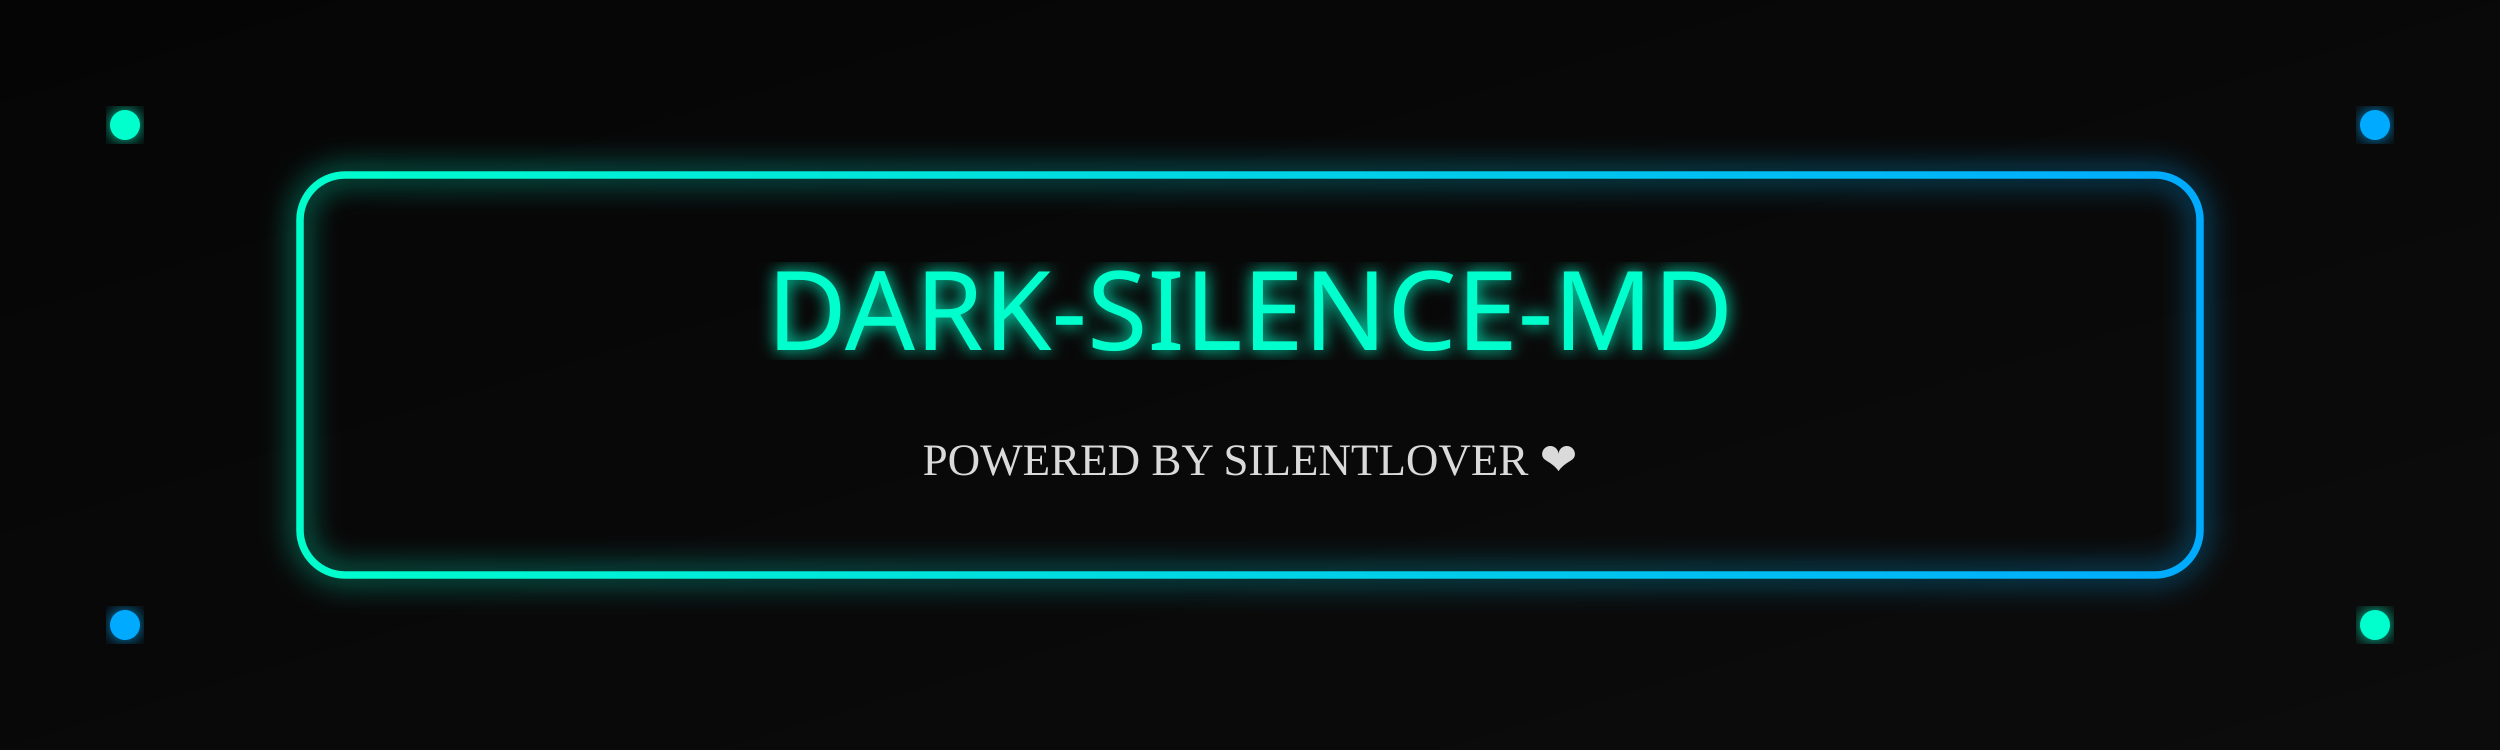
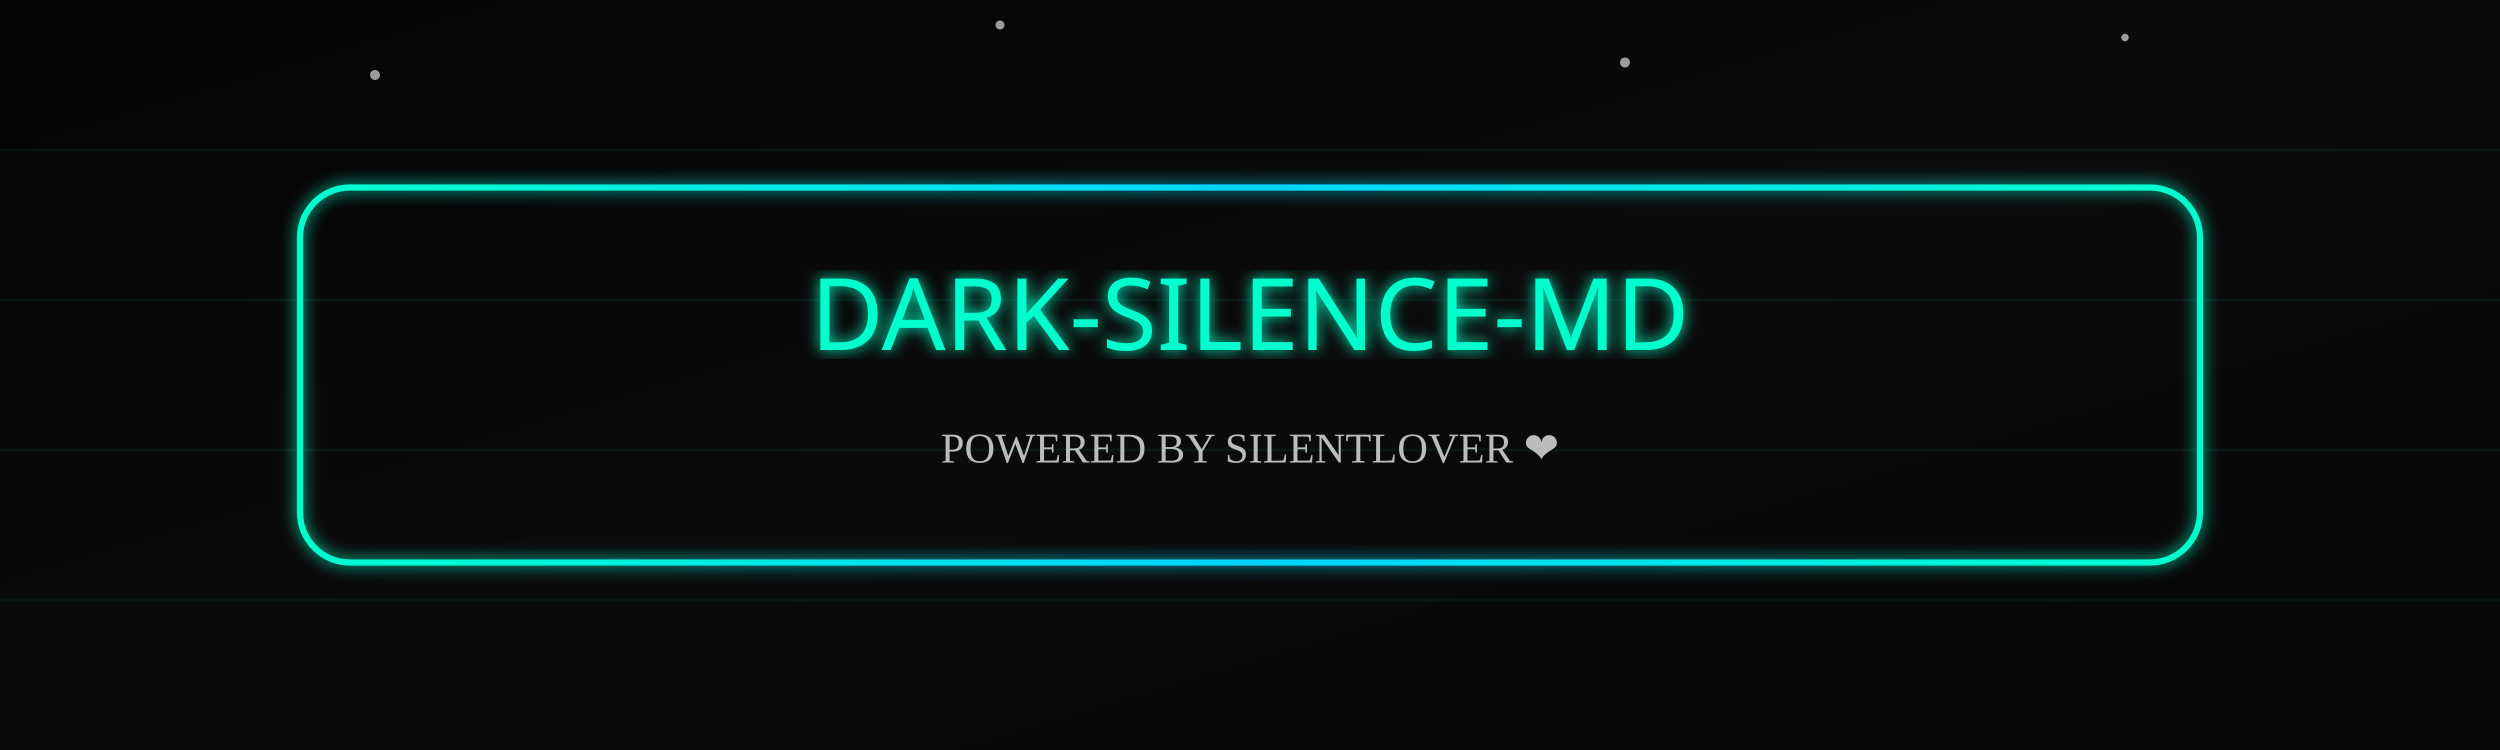
<svg xmlns="http://www.w3.org/2000/svg" width="1000" height="300" viewBox="0 0 1000 300">
  <defs>
    <linearGradient id="bg" x1="0" y1="0" x2="1" y2="1">
-       <stop offset="0%" stop-color="#050505" />
-       <stop offset="100%" stop-color="#0c0c0c" />
+       <stop offset="0%" stop-color="#040404" />
+       <stop offset="50%" stop-color="#0b0b0b" />
+       <stop offset="100%" stop-color="#070707" />
    </linearGradient>
    <linearGradient id="neon" x1="0" y1="0" x2="1" y2="0">
-       <stop offset="0%" stop-color="#00ffcc">
-         <animate attributeName="stop-color" values="#00ffcc;#00aaff;#00ffcc" dur="4s" repeatCount="indefinite" />
-       </stop>
-       <stop offset="100%" stop-color="#00aaff">
-         <animate attributeName="stop-color" values="#00aaff;#00ffcc;#00aaff" dur="4s" repeatCount="indefinite" />
-       </stop>
+       <stop offset="0%" stop-color="#00ffcc" />
+       <stop offset="50%" stop-color="#00d4ff" />
+       <stop offset="100%" stop-color="#00ffcc" />
    </linearGradient>
    <filter id="glow">
-       <feGaussianBlur stdDeviation="3.5" result="blur" />
-       <feMerge>
-         <feMergeNode in="blur" />
-         <feMergeNode in="SourceGraphic" />
-       </feMerge>
-     </filter>
-     <filter id="pulse">
-       <feGaussianBlur stdDeviation="6" result="b" />
-       <feColorMatrix type="matrix" values="1 0 0 0 0                 0 1 0 0 0                 0 0 1 0 0                 0 0 0 0.8 0" />
+       <feGaussianBlur stdDeviation="3" result="b" />
      <feMerge>
        <feMergeNode in="b" />
        <feMergeNode in="SourceGraphic" />
      </feMerge>
    </filter>
  </defs>
  <rect width="1000" height="300" fill="url(#bg)" />
-   <circle cx="50" cy="50" r="6" fill="#00ffcc" filter="url(#glow)">
-     <animate attributeName="r" values="4;8;4" dur="2s" repeatCount="indefinite" />
-   </circle>
-   <circle cx="950" cy="50" r="6" fill="#00aaff" filter="url(#glow)">
-     <animate attributeName="r" values="4;8;4" dur="2s" repeatCount="indefinite" />
-   </circle>
-   <circle cx="50" cy="250" r="6" fill="#00aaff" filter="url(#glow)">
-     <animate attributeName="r" values="4;8;4" dur="2s" repeatCount="indefinite" />
-   </circle>
-   <circle cx="950" cy="250" r="6" fill="#00ffcc" filter="url(#glow)">
-     <animate attributeName="r" values="4;8;4" dur="2s" repeatCount="indefinite" />
-   </circle>
-   <rect x="120" y="70" width="760" height="160" rx="18" fill="none" stroke="url(#neon)" stroke-width="3" filter="url(#pulse)">
-     <animate attributeName="stroke-width" values="2;4;2" dur="3s" repeatCount="indefinite" />
+   <g opacity="0.06" stroke="#00ffcc">
+     <path d="M0 60 H1000" />
+     <path d="M0 120 H1000" />
+     <path d="M0 180 H1000" />
+     <path d="M0 240 H1000" />
+   </g>
+   <rect x="-200" y="60" width="200" height="2" fill="#00ffcc" opacity="0.4">
+     <animate attributeName="x" from="-200" to="1000" dur="4s" repeatCount="indefinite" />
  </rect>
-   <text x="500" y="140" text-anchor="middle" font-size="44" fill="#00ffcc" font-family="Verdana" filter="url(#glow)">
+   <rect x="120" y="75" width="760" height="150" rx="20" fill="none" stroke="url(#neon)" stroke-width="2.5" filter="url(#glow)">
+   </rect>
+   <text x="500" y="140" text-anchor="middle" font-size="40" fill="#00ffcc" font-family="Verdana" filter="url(#glow)">
    DARK-SILENCE-MD
  </text>
-   <text x="500" y="190" text-anchor="middle" font-size="18" fill="#ffffff" opacity="0.85">
+   <text x="500" y="185" text-anchor="middle" font-size="17" fill="#cfcfcf" opacity="0.9">
    POWERED BY SILENTLOVER ❤️
  </text>
-   <rect x="-200" y="60" width="200" height="3" fill="#00ffcc" opacity="0.5">
-     <animate attributeName="x" from="-200" to="1000" dur="3s" repeatCount="indefinite" />
-   </rect>
+   <g fill="#ffffff" opacity="0.6">
+     <circle cx="150" cy="30" r="2">
+       <animate attributeName="cy" values="0;320" dur="6s" repeatCount="indefinite" />
+     </circle>
+     <circle cx="400" cy="10" r="1.8">
+       <animate attributeName="cy" values="0;320" dur="5s" repeatCount="indefinite" />
+     </circle>
+     <circle cx="650" cy="25" r="2">
+       <animate attributeName="cy" values="0;320" dur="7s" repeatCount="indefinite" />
+     </circle>
+     <circle cx="850" cy="15" r="1.5">
+       <animate attributeName="cy" values="0;320" dur="5.5s" repeatCount="indefinite" />
+     </circle>
+   </g>
</svg>
